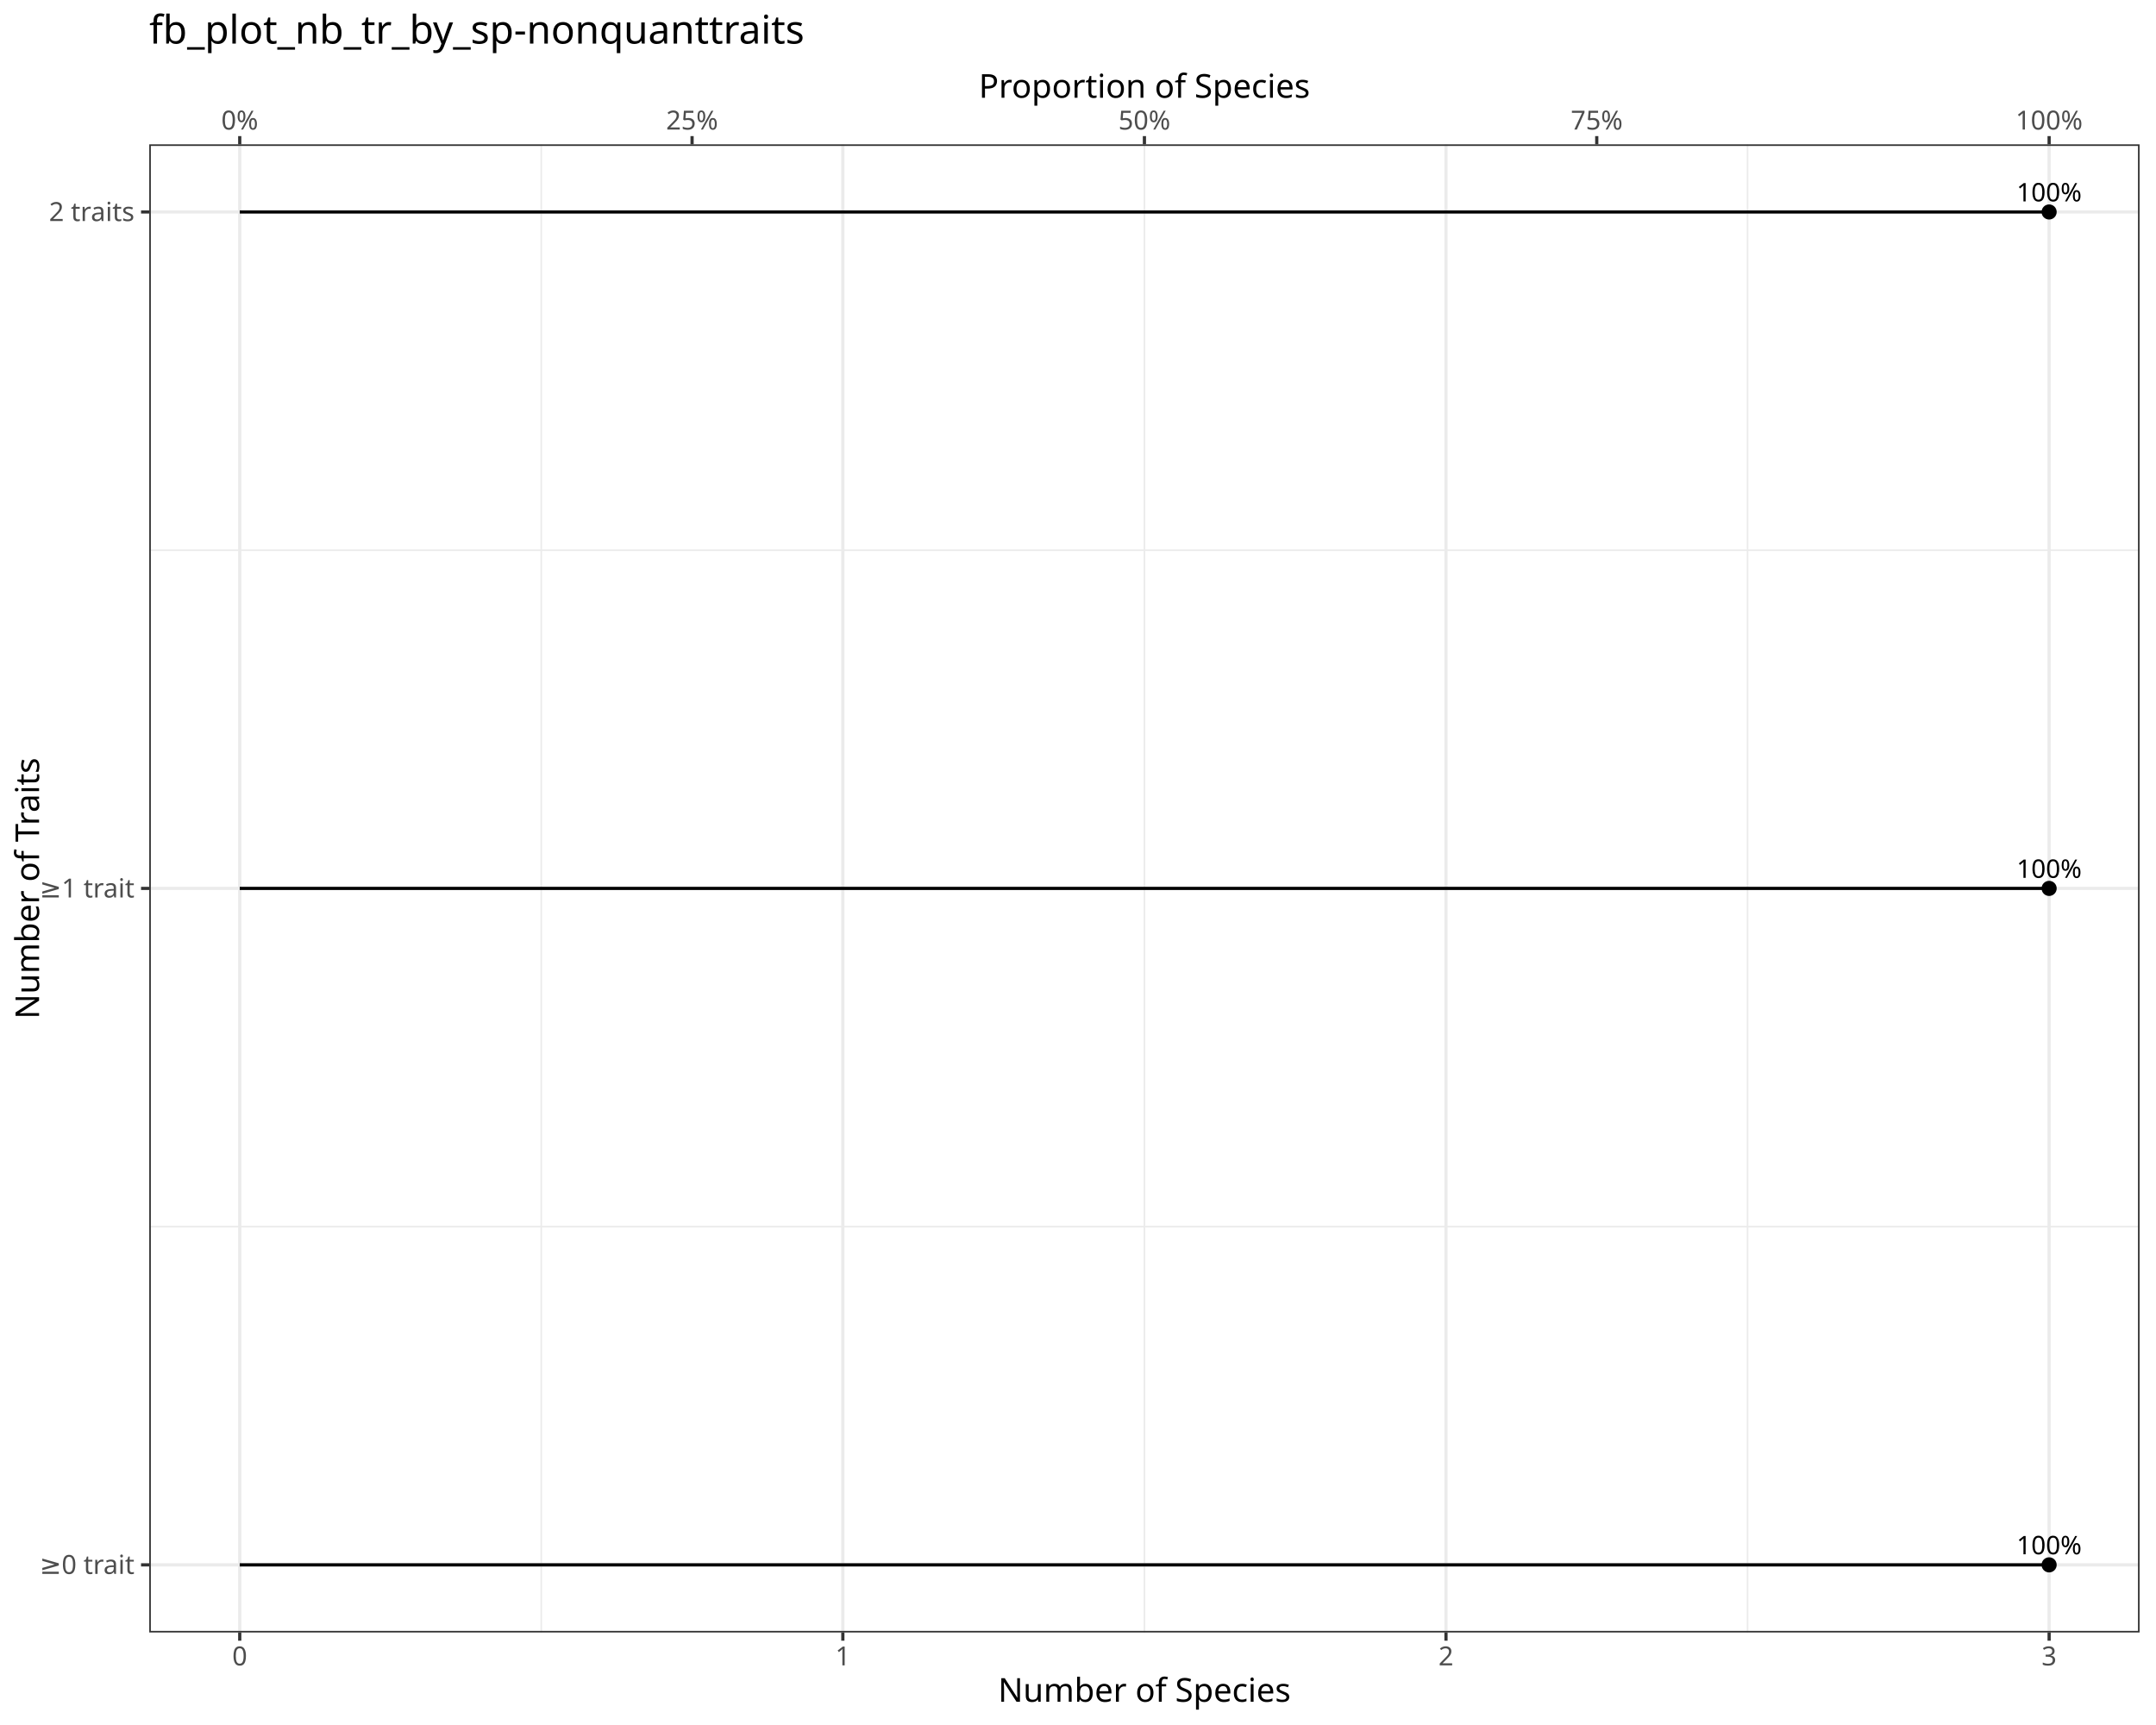
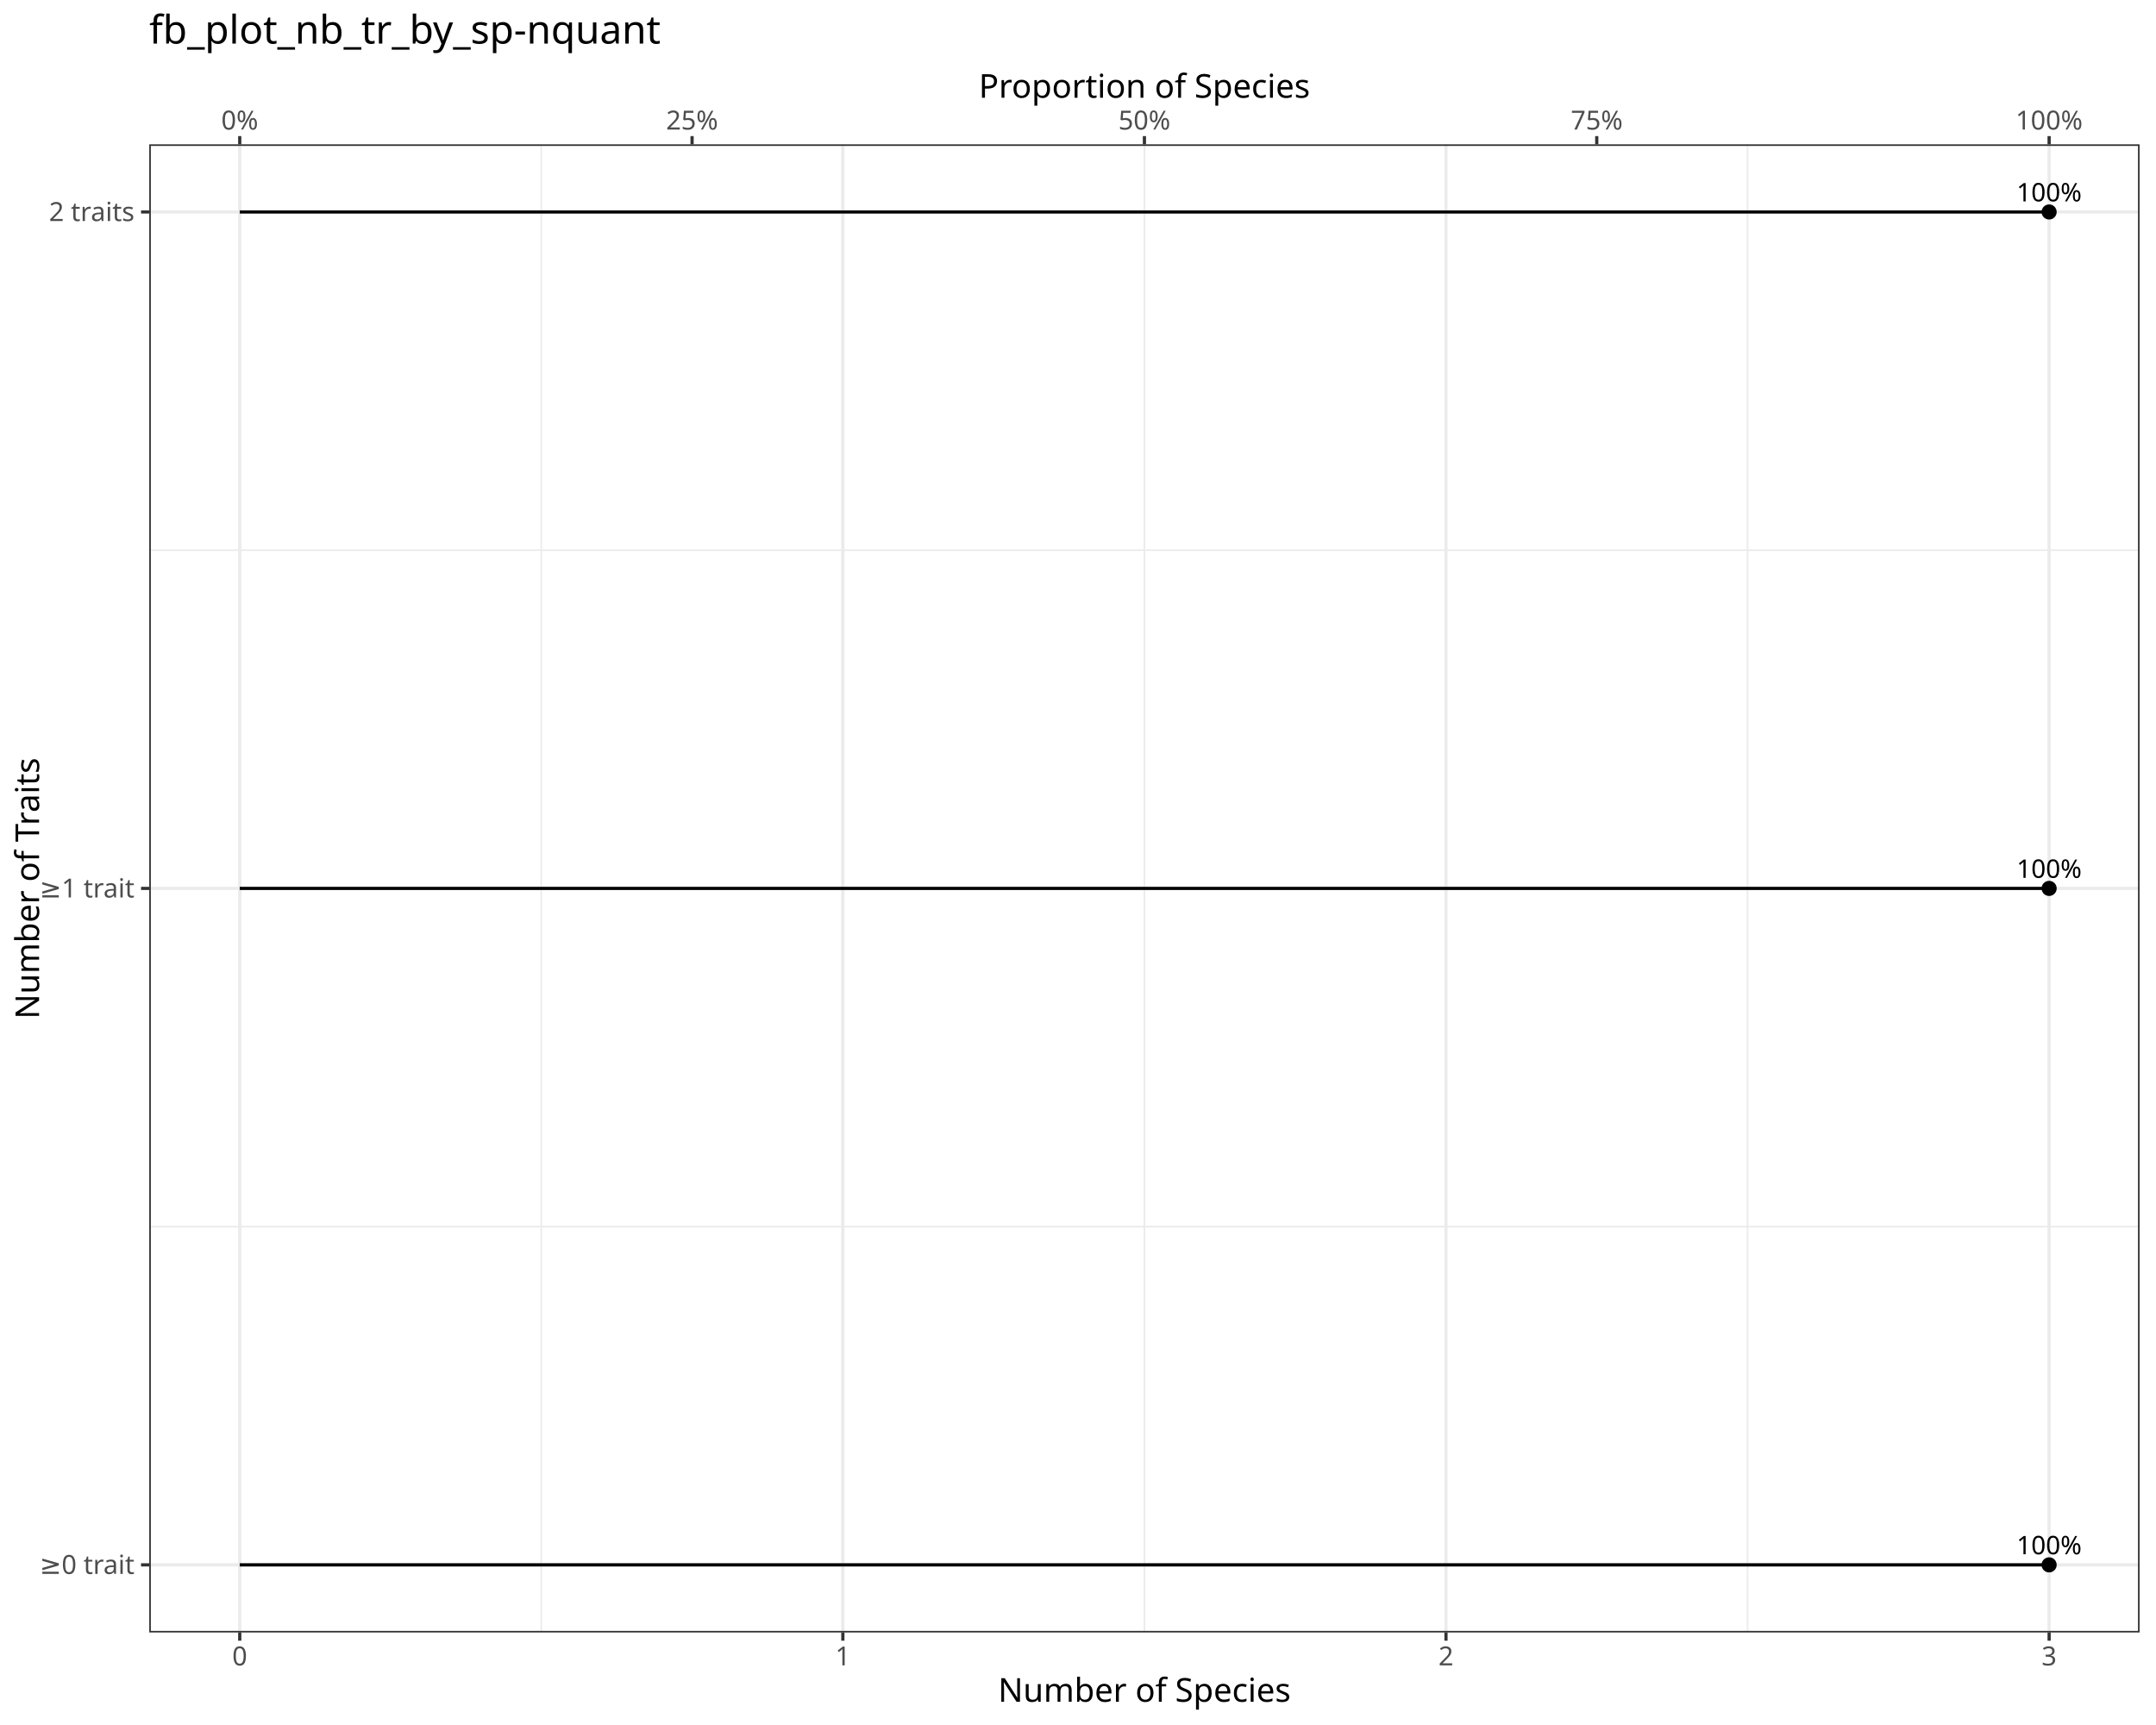
<svg xmlns="http://www.w3.org/2000/svg" class="svglite" data-engine-version="2.0" width="720.00pt" height="576.00pt" viewBox="0 0 720.00 576.00">
  <defs>
    <style type="text/css">
    .svglite line, .svglite polyline, .svglite polygon, .svglite path, .svglite rect, .svglite circle {
      fill: none;
      stroke: #000000;
      stroke-linecap: round;
      stroke-linejoin: round;
      stroke-miterlimit: 10.00;
    }
  </style>
  </defs>
  <rect width="100%" height="100%" style="stroke: none; fill: #FFFFFF;" />
  <defs>
    <clipPath id="cpMC4wMHw3MjAuMDB8MC4wMHw1NzYuMDA=">
      <rect x="0.00" y="0.00" width="720.00" height="576.00" />
    </clipPath>
  </defs>
  <g clip-path="url(#cpMC4wMHw3MjAuMDB8MC4wMHw1NzYuMDA=)">
    <rect x="0.00" y="0.00" width="720.00" height="576.00" style="stroke-width: 1.07; stroke: #FFFFFF; fill: #FFFFFF;" />
  </g>
  <defs>
    <clipPath id="cpNDkuODR8NzE0LjUyfDQ4LjE5fDU0NS4xMQ==">
      <rect x="49.84" y="48.19" width="664.68" height="496.92" />
    </clipPath>
  </defs>
  <g clip-path="url(#cpNDkuODR8NzE0LjUyfDQ4LjE5fDU0NS4xMQ==)">
    <rect x="49.84" y="48.19" width="664.68" height="496.92" style="stroke-width: 1.07; stroke: none; fill: #FFFFFF;" />
    <polyline points="49.84,409.59 714.52,409.59 " style="stroke-width: 0.53; stroke: #EBEBEB; stroke-linecap: butt;" />
    <polyline points="49.84,183.72 714.52,183.72 " style="stroke-width: 0.53; stroke: #EBEBEB; stroke-linecap: butt;" />
    <polyline points="180.76,545.11 180.76,48.19 " style="stroke-width: 0.53; stroke: #EBEBEB; stroke-linecap: butt;" />
    <polyline points="382.18,545.11 382.18,48.19 " style="stroke-width: 0.53; stroke: #EBEBEB; stroke-linecap: butt;" />
    <polyline points="583.60,545.11 583.60,48.19 " style="stroke-width: 0.53; stroke: #EBEBEB; stroke-linecap: butt;" />
    <polyline points="49.84,522.53 714.52,522.53 " style="stroke-width: 1.07; stroke: #EBEBEB; stroke-linecap: butt;" />
    <polyline points="49.84,296.65 714.52,296.65 " style="stroke-width: 1.07; stroke: #EBEBEB; stroke-linecap: butt;" />
    <polyline points="49.84,70.78 714.52,70.78 " style="stroke-width: 1.07; stroke: #EBEBEB; stroke-linecap: butt;" />
    <polyline points="80.06,545.11 80.06,48.19 " style="stroke-width: 1.07; stroke: #EBEBEB; stroke-linecap: butt;" />
    <polyline points="281.47,545.11 281.47,48.19 " style="stroke-width: 1.07; stroke: #EBEBEB; stroke-linecap: butt;" />
    <polyline points="482.89,545.11 482.89,48.19 " style="stroke-width: 1.07; stroke: #EBEBEB; stroke-linecap: butt;" />
    <polyline points="684.31,545.11 684.31,48.19 " style="stroke-width: 1.07; stroke: #EBEBEB; stroke-linecap: butt;" />
    <circle cx="684.31" cy="522.53" r="2.17" style="stroke-width: 0.71; fill: #000000;" />
    <circle cx="684.31" cy="296.65" r="2.17" style="stroke-width: 0.71; fill: #000000;" />
    <circle cx="684.31" cy="70.78" r="2.17" style="stroke-width: 0.71; fill: #000000;" />
    <line x1="80.06" y1="522.53" x2="684.31" y2="522.53" style="stroke-width: 1.07; stroke-linecap: butt;" />
    <line x1="80.06" y1="296.65" x2="684.31" y2="296.65" style="stroke-width: 1.07; stroke-linecap: butt;" />
    <line x1="80.06" y1="70.78" x2="684.31" y2="70.78" style="stroke-width: 1.07; stroke-linecap: butt;" />
    <text x="684.31" y="519.00" text-anchor="middle" style="font-size: 8.54px; font-family: sans;" textLength="21.83px" lengthAdjust="spacingAndGlyphs">100%</text>
    <text x="684.31" y="293.13" text-anchor="middle" style="font-size: 8.54px; font-family: sans;" textLength="21.83px" lengthAdjust="spacingAndGlyphs">100%</text>
    <text x="684.31" y="67.25" text-anchor="middle" style="font-size: 8.54px; font-family: sans;" textLength="21.83px" lengthAdjust="spacingAndGlyphs">100%</text>
    <rect x="49.84" y="48.19" width="664.68" height="496.92" style="stroke-width: 1.07; stroke: #333333;" />
  </g>
  <g clip-path="url(#cpMC4wMHw3MjAuMDB8MC4wMHw1NzYuMDA=)">
    <polyline points="80.06,45.45 80.06,48.19 " style="stroke-width: 1.07; stroke: #333333; stroke-linecap: butt;" />
    <polyline points="231.12,45.45 231.12,48.19 " style="stroke-width: 1.07; stroke: #333333; stroke-linecap: butt;" />
    <polyline points="382.18,45.45 382.18,48.19 " style="stroke-width: 1.07; stroke: #333333; stroke-linecap: butt;" />
    <polyline points="533.24,45.45 533.24,48.19 " style="stroke-width: 1.07; stroke: #333333; stroke-linecap: butt;" />
    <polyline points="684.31,45.45 684.31,48.19 " style="stroke-width: 1.07; stroke: #333333; stroke-linecap: butt;" />
    <text x="80.06" y="43.26" text-anchor="middle" style="font-size: 8.80px; fill: #4D4D4D; font-family: sans;" textLength="12.72px" lengthAdjust="spacingAndGlyphs">0%</text>
    <text x="231.12" y="43.26" text-anchor="middle" style="font-size: 8.80px; fill: #4D4D4D; font-family: sans;" textLength="17.61px" lengthAdjust="spacingAndGlyphs">25%</text>
    <text x="382.18" y="43.26" text-anchor="middle" style="font-size: 8.80px; fill: #4D4D4D; font-family: sans;" textLength="17.61px" lengthAdjust="spacingAndGlyphs">50%</text>
    <text x="533.24" y="43.26" text-anchor="middle" style="font-size: 8.80px; fill: #4D4D4D; font-family: sans;" textLength="17.61px" lengthAdjust="spacingAndGlyphs">75%</text>
    <text x="684.31" y="43.26" text-anchor="middle" style="font-size: 8.80px; fill: #4D4D4D; font-family: sans;" textLength="22.51px" lengthAdjust="spacingAndGlyphs">100%</text>
    <text x="44.91" y="525.55" text-anchor="end" style="font-size: 8.80px; fill: #4D4D4D; font-family: sans;" textLength="26.84px" lengthAdjust="spacingAndGlyphs">≥0 trait</text>
    <text x="44.91" y="299.68" text-anchor="end" style="font-size: 8.80px; fill: #4D4D4D; font-family: sans;" textLength="26.84px" lengthAdjust="spacingAndGlyphs">≥1 trait</text>
    <text x="44.91" y="73.81" text-anchor="end" style="font-size: 8.80px; fill: #4D4D4D; font-family: sans;" textLength="26.41px" lengthAdjust="spacingAndGlyphs">2 traits</text>
    <polyline points="47.10,522.53 49.84,522.53 " style="stroke-width: 1.07; stroke: #333333; stroke-linecap: butt;" />
    <polyline points="47.10,296.65 49.84,296.65 " style="stroke-width: 1.07; stroke: #333333; stroke-linecap: butt;" />
    <polyline points="47.10,70.78 49.84,70.78 " style="stroke-width: 1.07; stroke: #333333; stroke-linecap: butt;" />
    <polyline points="80.06,547.85 80.06,545.11 " style="stroke-width: 1.07; stroke: #333333; stroke-linecap: butt;" />
    <polyline points="281.47,547.85 281.47,545.11 " style="stroke-width: 1.07; stroke: #333333; stroke-linecap: butt;" />
    <polyline points="482.89,547.85 482.89,545.11 " style="stroke-width: 1.07; stroke: #333333; stroke-linecap: butt;" />
    <polyline points="684.31,547.85 684.31,545.11 " style="stroke-width: 1.07; stroke: #333333; stroke-linecap: butt;" />
    <text x="80.06" y="556.10" text-anchor="middle" style="font-size: 8.80px; fill: #4D4D4D; font-family: sans;" textLength="4.89px" lengthAdjust="spacingAndGlyphs">0</text>
    <text x="281.47" y="556.10" text-anchor="middle" style="font-size: 8.80px; fill: #4D4D4D; font-family: sans;" textLength="4.89px" lengthAdjust="spacingAndGlyphs">1</text>
    <text x="482.89" y="556.10" text-anchor="middle" style="font-size: 8.80px; fill: #4D4D4D; font-family: sans;" textLength="4.89px" lengthAdjust="spacingAndGlyphs">2</text>
    <text x="684.31" y="556.10" text-anchor="middle" style="font-size: 8.80px; fill: #4D4D4D; font-family: sans;" textLength="4.89px" lengthAdjust="spacingAndGlyphs">3</text>
    <text x="382.18" y="32.64" text-anchor="middle" style="font-size: 11.00px; font-family: sans;" textLength="105.18px" lengthAdjust="spacingAndGlyphs">Proportion of Species</text>
    <text x="382.18" y="568.24" text-anchor="middle" style="font-size: 11.00px; font-family: sans;" textLength="93.56px" lengthAdjust="spacingAndGlyphs">Number of Species</text>
    <text transform="translate(13.05,296.65) rotate(-90)" text-anchor="middle" style="font-size: 11.00px; font-family: sans;" textLength="81.92px" lengthAdjust="spacingAndGlyphs">Number of Traits</text>
-     <text x="49.84" y="14.56" style="font-size: 13.20px; font-family: sans;" textLength="207.70px" lengthAdjust="spacingAndGlyphs">fb_plot_nb_tr_by_sp-nonquanttraits</text>
+     <text x="49.84" y="14.56" style="font-size: 13.20px; font-family: sans;" textLength="164.41px" lengthAdjust="spacingAndGlyphs">fb_plot_nb_tr_by_sp-nquant</text>
  </g>
</svg>
